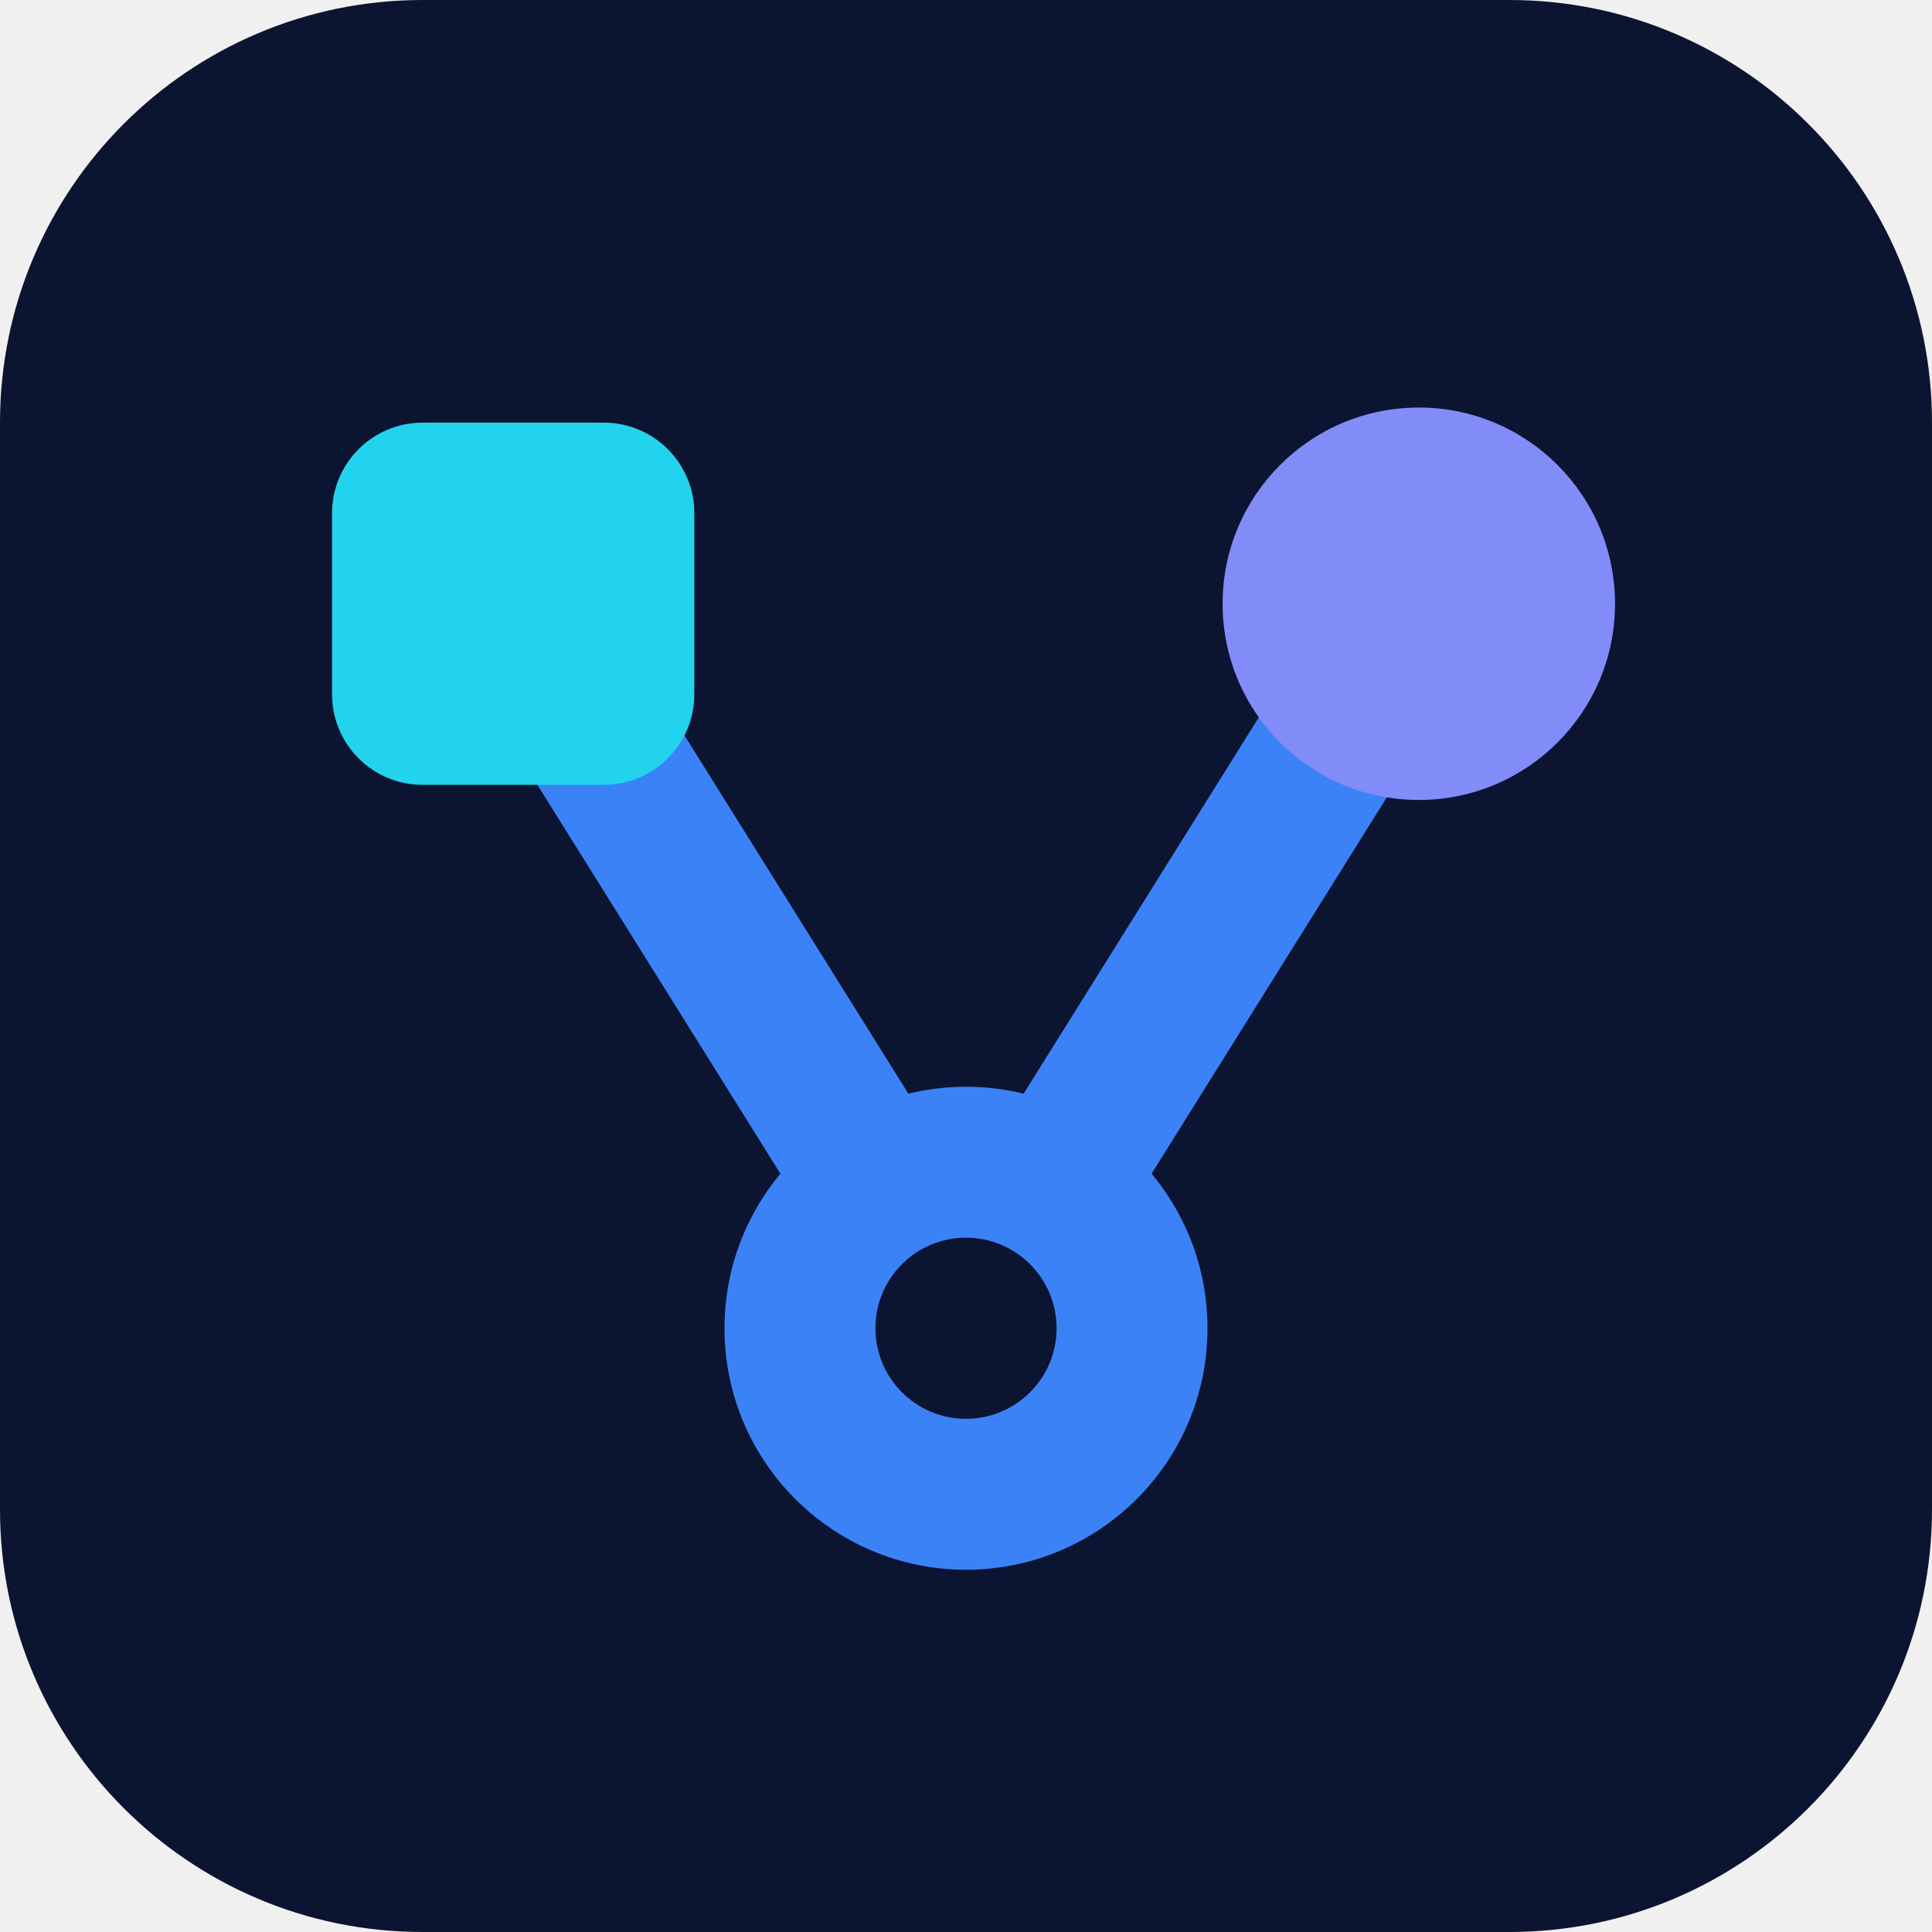
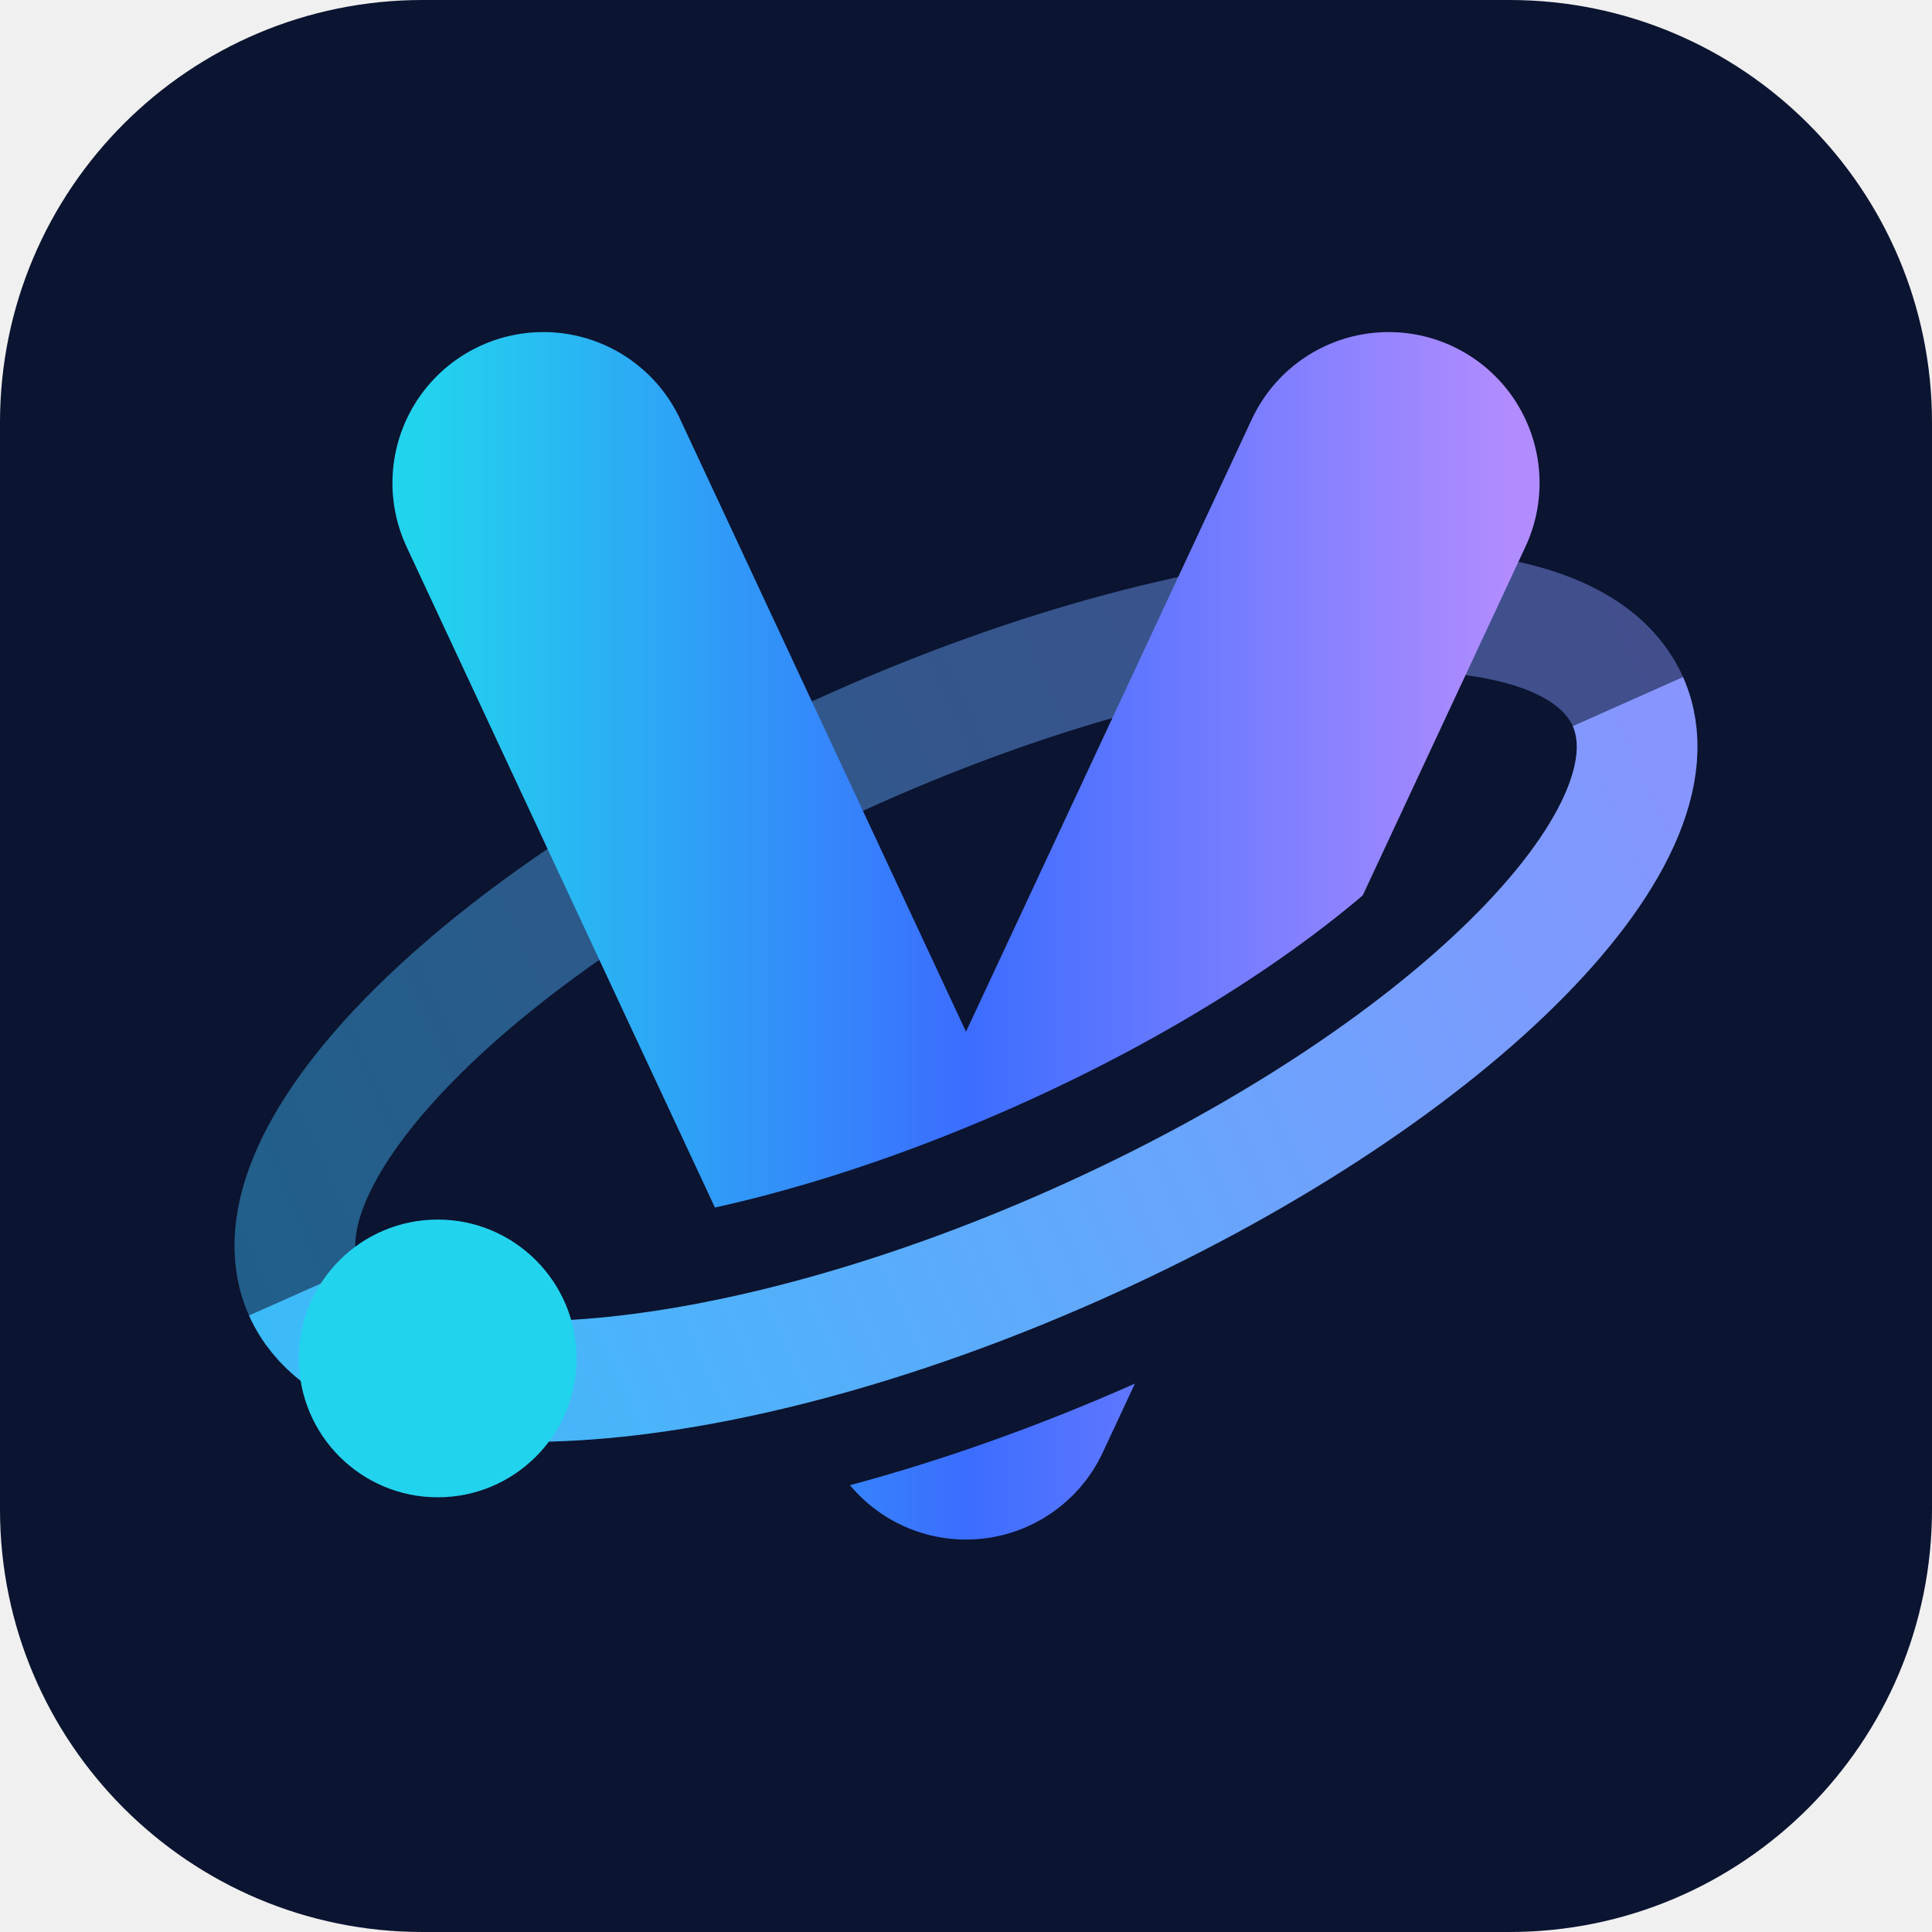
<svg xmlns="http://www.w3.org/2000/svg" viewBox="0 0 64 64">
+   <defs>
+     <linearGradient id="v" x1="14" y1="0" x2="50" y2="0" gradientUnits="userSpaceOnUse">
+       <stop offset="0" stop-color="#22d3ee" />
+       <stop offset=".5" stop-color="#3b6dff" />
+       <stop offset="1" stop-color="#b18cff" />
+     </linearGradient>
+     <linearGradient id="o" x1="4" y1="0" x2="60" y2="0" gradientUnits="userSpaceOnUse">
+       <stop offset="0" stop-color="#38bdf8" />
+       <stop offset="1" stop-color="#8b93ff" />
+     </linearGradient>
+     <mask id="gap" maskUnits="userSpaceOnUse" x="0" y="0" width="64" height="64">
+       <rect width="64" height="64" fill="#fff" />
+       <path d="M8 33A24 9 0 0 0 56 33" transform="rotate(-24 32 33)" fill="none" stroke="#000" stroke-width="10" />
+     </mask>
+   </defs>
  <rect width="64" height="64" rx="14" fill="#0b1430" />
-   <path d="M17 20 L32 44 L47 20" fill="none" stroke="#3b82f6" stroke-width="5" stroke-linecap="round" stroke-linejoin="round" />
-   <rect x="11" y="14" width="12" height="12" rx="3" fill="#22d3ee" />
-   <circle cx="47" cy="20" r="6.5" fill="#818cf8" />
-   <circle cx="32" cy="44" r="8" fill="#3b82f6" />
-   <circle cx="32" cy="44" r="3" fill="#0b1430" />
+   <path d="M8 33A24 9 0 0 1 56 33" transform="rotate(-24 32 33)" fill="none" stroke="url(#o)" stroke-width="4" opacity=".45" />
+   <path d="M18 16L32 46L46 16" fill="none" stroke="url(#v)" stroke-width="10" stroke-linecap="round" stroke-linejoin="round" mask="url(#gap)" />
+   <path d="M8 33A24 9 0 0 0 56 33" transform="rotate(-24 32 33)" fill="none" stroke="url(#o)" stroke-width="4" />
+   <circle cx="14.5" cy="45" r="4.6" fill="#22d3ee" />
</svg>
